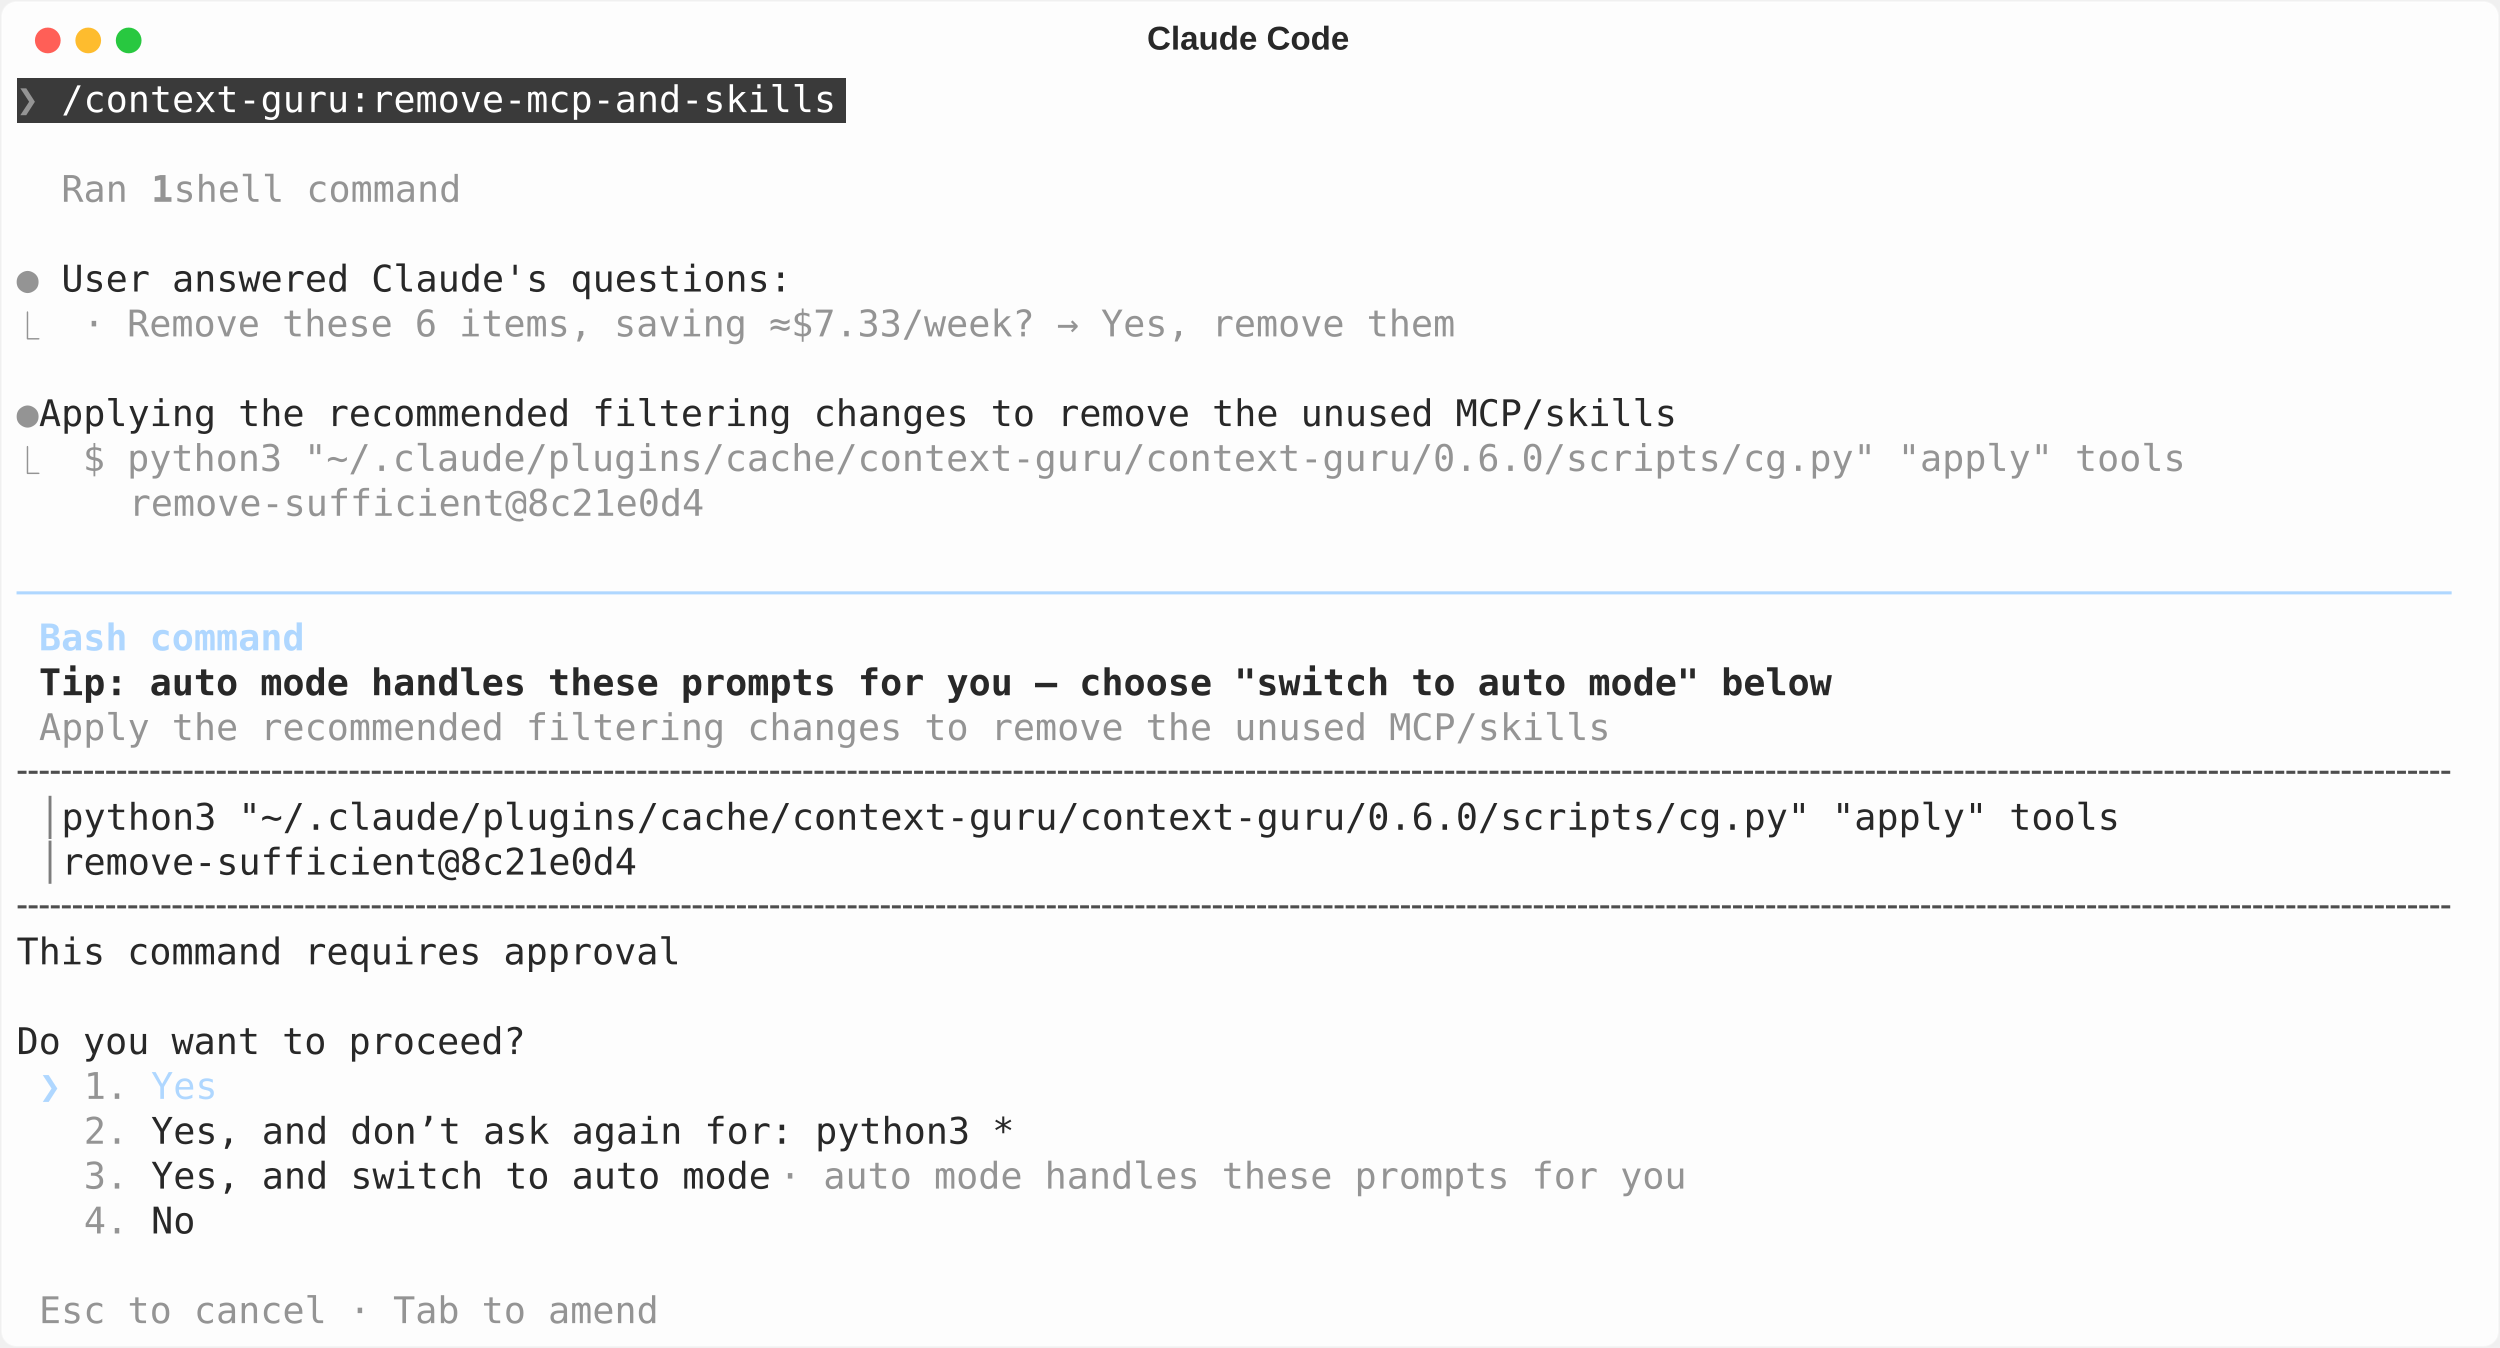
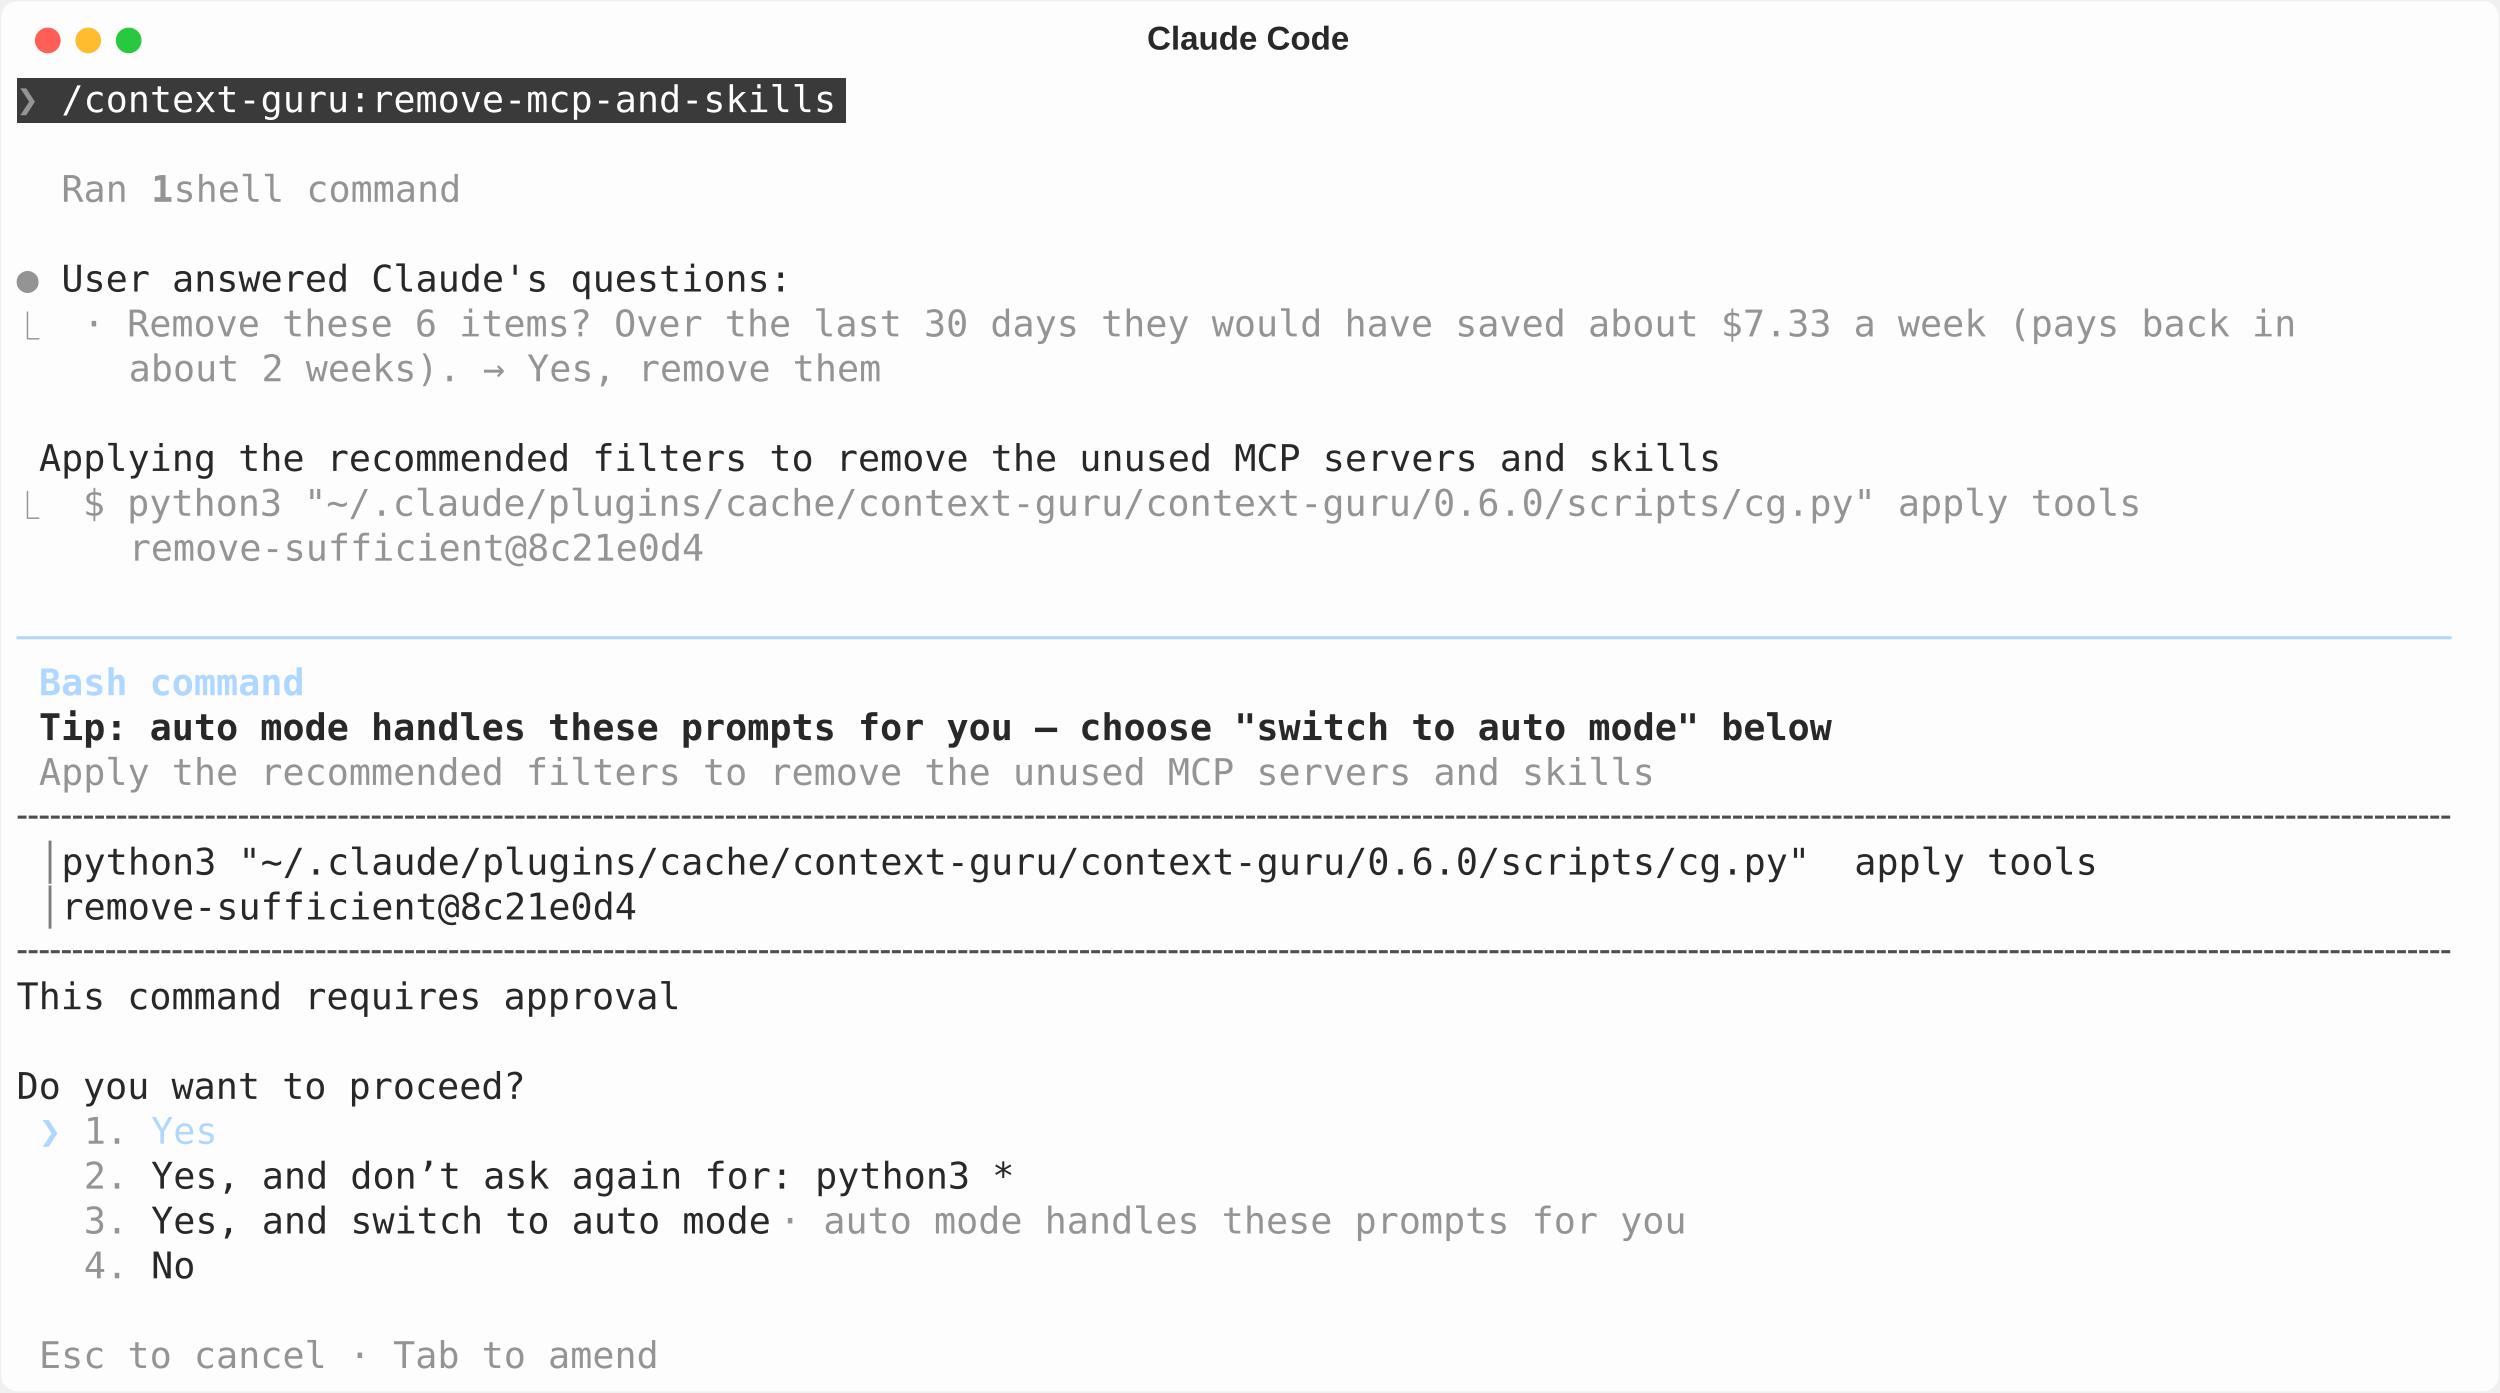
- <svg xmlns="http://www.w3.org/2000/svg" class="rich-terminal" viewBox="0 0 1360 733.2">
+ <svg xmlns="http://www.w3.org/2000/svg" class="rich-terminal" viewBox="0 0 1360 757.6">
  <style>

    @font-face {
        font-family: "Fira Code";
        src: local("FiraCode-Regular"),
                url("https://cdnjs.cloudflare.com/ajax/libs/firacode/6.2.0/woff2/FiraCode-Regular.woff2") format("woff2"),
                url("https://cdnjs.cloudflare.com/ajax/libs/firacode/6.2.0/woff/FiraCode-Regular.woff") format("woff");
        font-style: normal;
        font-weight: 400;
    }
    @font-face {
        font-family: "Fira Code";
        src: local("FiraCode-Bold"),
                url("https://cdnjs.cloudflare.com/ajax/libs/firacode/6.2.0/woff2/FiraCode-Bold.woff2") format("woff2"),
                url("https://cdnjs.cloudflare.com/ajax/libs/firacode/6.2.0/woff/FiraCode-Bold.woff") format("woff");
        font-style: bold;
        font-weight: 700;
    }

-     .terminal-3731594729-matrix {
+     .terminal-2313487316-matrix {
        font-family: Fira Code, monospace;
        font-size: 20px;
        line-height: 24.4px;
        font-variant-east-asian: full-width;
    }

-     .terminal-3731594729-title {
+     .terminal-2313487316-title {
        font-size: 18px;
        font-weight: bold;
        font-family: arial;
    }

-     .terminal-3731594729-r1 { fill: #949494 }
- .terminal-3731594729-r2 { fill: #282828 }
- .terminal-3731594729-r3 { fill: #ffffff }
- .terminal-3731594729-r4 { fill: #949494;font-weight: bold }
- .terminal-3731594729-r5 { fill: #afd7ff }
- .terminal-3731594729-r6 { fill: #afd7ff;font-weight: bold }
- .terminal-3731594729-r7 { fill: #282828;font-weight: bold }
- .terminal-3731594729-r8 { fill: #4e4e4e }
- .terminal-3731594729-r9 { fill: #7d7d7d }
+     .terminal-2313487316-r1 { fill: #949494 }
+ .terminal-2313487316-r2 { fill: #282828 }
+ .terminal-2313487316-r3 { fill: #ffffff }
+ .terminal-2313487316-r4 { fill: #949494;font-weight: bold }
+ .terminal-2313487316-r5 { fill: #afd7ff }
+ .terminal-2313487316-r6 { fill: #afd7ff;font-weight: bold }
+ .terminal-2313487316-r7 { fill: #282828;font-weight: bold }
+ .terminal-2313487316-r8 { fill: #4e4e4e }
+ .terminal-2313487316-r9 { fill: #7d7d7d }
    </style>
  <defs>
-     <clipPath id="terminal-3731594729-clip-terminal">
-       <rect x="0" y="0" width="1341.0" height="682.2" />
-     </clipPath>
-     <clipPath id="terminal-3731594729-line-0">
+     <clipPath id="terminal-2313487316-clip-terminal">
+       <rect x="0" y="0" width="1341.0" height="706.6" />
+     </clipPath>
+     <clipPath id="terminal-2313487316-line-0">
      <rect x="0" y="1.5" width="1342" height="24.65" />
    </clipPath>
-     <clipPath id="terminal-3731594729-line-1">
+     <clipPath id="terminal-2313487316-line-1">
      <rect x="0" y="25.9" width="1342" height="24.65" />
    </clipPath>
-     <clipPath id="terminal-3731594729-line-2">
+     <clipPath id="terminal-2313487316-line-2">
      <rect x="0" y="50.3" width="1342" height="24.65" />
    </clipPath>
-     <clipPath id="terminal-3731594729-line-3">
+     <clipPath id="terminal-2313487316-line-3">
      <rect x="0" y="74.7" width="1342" height="24.65" />
    </clipPath>
-     <clipPath id="terminal-3731594729-line-4">
+     <clipPath id="terminal-2313487316-line-4">
      <rect x="0" y="99.1" width="1342" height="24.65" />
    </clipPath>
-     <clipPath id="terminal-3731594729-line-5">
+     <clipPath id="terminal-2313487316-line-5">
      <rect x="0" y="123.5" width="1342" height="24.65" />
    </clipPath>
-     <clipPath id="terminal-3731594729-line-6">
+     <clipPath id="terminal-2313487316-line-6">
      <rect x="0" y="147.9" width="1342" height="24.65" />
    </clipPath>
-     <clipPath id="terminal-3731594729-line-7">
+     <clipPath id="terminal-2313487316-line-7">
      <rect x="0" y="172.3" width="1342" height="24.65" />
    </clipPath>
-     <clipPath id="terminal-3731594729-line-8">
+     <clipPath id="terminal-2313487316-line-8">
      <rect x="0" y="196.7" width="1342" height="24.65" />
    </clipPath>
-     <clipPath id="terminal-3731594729-line-9">
+     <clipPath id="terminal-2313487316-line-9">
      <rect x="0" y="221.1" width="1342" height="24.65" />
    </clipPath>
-     <clipPath id="terminal-3731594729-line-10">
+     <clipPath id="terminal-2313487316-line-10">
      <rect x="0" y="245.5" width="1342" height="24.65" />
    </clipPath>
-     <clipPath id="terminal-3731594729-line-11">
+     <clipPath id="terminal-2313487316-line-11">
      <rect x="0" y="269.9" width="1342" height="24.65" />
    </clipPath>
-     <clipPath id="terminal-3731594729-line-12">
+     <clipPath id="terminal-2313487316-line-12">
      <rect x="0" y="294.3" width="1342" height="24.65" />
    </clipPath>
-     <clipPath id="terminal-3731594729-line-13">
+     <clipPath id="terminal-2313487316-line-13">
      <rect x="0" y="318.7" width="1342" height="24.65" />
    </clipPath>
-     <clipPath id="terminal-3731594729-line-14">
+     <clipPath id="terminal-2313487316-line-14">
      <rect x="0" y="343.1" width="1342" height="24.65" />
    </clipPath>
-     <clipPath id="terminal-3731594729-line-15">
+     <clipPath id="terminal-2313487316-line-15">
      <rect x="0" y="367.5" width="1342" height="24.65" />
    </clipPath>
-     <clipPath id="terminal-3731594729-line-16">
+     <clipPath id="terminal-2313487316-line-16">
      <rect x="0" y="391.9" width="1342" height="24.65" />
    </clipPath>
-     <clipPath id="terminal-3731594729-line-17">
+     <clipPath id="terminal-2313487316-line-17">
      <rect x="0" y="416.3" width="1342" height="24.65" />
    </clipPath>
-     <clipPath id="terminal-3731594729-line-18">
+     <clipPath id="terminal-2313487316-line-18">
      <rect x="0" y="440.7" width="1342" height="24.65" />
    </clipPath>
-     <clipPath id="terminal-3731594729-line-19">
+     <clipPath id="terminal-2313487316-line-19">
      <rect x="0" y="465.1" width="1342" height="24.65" />
    </clipPath>
-     <clipPath id="terminal-3731594729-line-20">
+     <clipPath id="terminal-2313487316-line-20">
      <rect x="0" y="489.5" width="1342" height="24.65" />
    </clipPath>
-     <clipPath id="terminal-3731594729-line-21">
+     <clipPath id="terminal-2313487316-line-21">
      <rect x="0" y="513.9" width="1342" height="24.65" />
    </clipPath>
-     <clipPath id="terminal-3731594729-line-22">
+     <clipPath id="terminal-2313487316-line-22">
      <rect x="0" y="538.3" width="1342" height="24.65" />
    </clipPath>
-     <clipPath id="terminal-3731594729-line-23">
+     <clipPath id="terminal-2313487316-line-23">
      <rect x="0" y="562.7" width="1342" height="24.65" />
    </clipPath>
-     <clipPath id="terminal-3731594729-line-24">
+     <clipPath id="terminal-2313487316-line-24">
      <rect x="0" y="587.1" width="1342" height="24.65" />
    </clipPath>
-     <clipPath id="terminal-3731594729-line-25">
+     <clipPath id="terminal-2313487316-line-25">
      <rect x="0" y="611.5" width="1342" height="24.65" />
    </clipPath>
-     <clipPath id="terminal-3731594729-line-26">
+     <clipPath id="terminal-2313487316-line-26">
      <rect x="0" y="635.9" width="1342" height="24.65" />
    </clipPath>
+     <clipPath id="terminal-2313487316-line-27">
+       <rect x="0" y="660.3" width="1342" height="24.65" />
+     </clipPath>
  </defs>
-   <rect fill="#fdfdfd" stroke="rgba(255,255,255,0.35)" stroke-width="1" x="1" y="1" width="1358" height="731.2" rx="8" />
-   <text class="terminal-3731594729-title" fill="#282828" text-anchor="middle" x="679" y="27">Claude Code</text>
+   <rect fill="#fdfdfd" stroke="rgba(255,255,255,0.35)" stroke-width="1" x="1" y="1" width="1358" height="755.6" rx="8" />
+   <text class="terminal-2313487316-title" fill="#282828" text-anchor="middle" x="679" y="27">Claude Code</text>
  <g transform="translate(26,22)">
    <circle cx="0" cy="0" r="7" fill="#ff5f57" />
    <circle cx="22" cy="0" r="7" fill="#febc2e" />
    <circle cx="44" cy="0" r="7" fill="#28c840" />
  </g>
-   <g transform="translate(9, 41)" clip-path="url(#terminal-3731594729-clip-terminal)">
+   <g transform="translate(9, 41)" clip-path="url(#terminal-2313487316-clip-terminal)">
    <rect fill="#3a3a3a" x="0" y="1.5" width="12.2" height="24.65" shape-rendering="crispEdges" />
    <rect fill="#3a3a3a" x="12.2" y="1.5" width="12.2" height="24.65" shape-rendering="crispEdges" />
    <rect fill="#3a3a3a" x="24.4" y="1.5" width="427" height="24.65" shape-rendering="crispEdges" />
-     <g class="terminal-3731594729-matrix">
-       <text class="terminal-3731594729-r1" x="0" y="20" textLength="12.2" clip-path="url(#terminal-3731594729-line-0)">❯</text>
-       <text class="terminal-3731594729-r3" x="24.4" y="20" textLength="427" clip-path="url(#terminal-3731594729-line-0)">/context-guru:remove-mcp-and-skills</text>
-       <text class="terminal-3731594729-r2" x="1342" y="20" textLength="12.2" clip-path="url(#terminal-3731594729-line-0)">
- </text>
-       <text class="terminal-3731594729-r2" x="1342" y="44.4" textLength="12.2" clip-path="url(#terminal-3731594729-line-1)">
- </text>
-       <text class="terminal-3731594729-r1" x="24.4" y="68.8" textLength="48.8" clip-path="url(#terminal-3731594729-line-2)">Ran </text>
-       <text class="terminal-3731594729-r4" x="73.2" y="68.8" textLength="12.2" clip-path="url(#terminal-3731594729-line-2)">1</text>
-       <text class="terminal-3731594729-r1" x="85.4" y="68.8" textLength="183" clip-path="url(#terminal-3731594729-line-2)"> shell command </text>
-       <text class="terminal-3731594729-r2" x="1342" y="68.8" textLength="12.2" clip-path="url(#terminal-3731594729-line-2)">
- </text>
-       <text class="terminal-3731594729-r2" x="1342" y="93.2" textLength="12.2" clip-path="url(#terminal-3731594729-line-3)">
- </text>
-       <text class="terminal-3731594729-r1" x="0" y="117.6" textLength="24.4" clip-path="url(#terminal-3731594729-line-4)">● </text>
-       <text class="terminal-3731594729-r2" x="24.4" y="117.6" textLength="402.6" clip-path="url(#terminal-3731594729-line-4)">User answered Claude's questions:</text>
-       <text class="terminal-3731594729-r2" x="1342" y="117.6" textLength="12.2" clip-path="url(#terminal-3731594729-line-4)">
- </text>
-       <text class="terminal-3731594729-r1" x="0" y="142" textLength="817.4" clip-path="url(#terminal-3731594729-line-5)">  ⎿  · Remove these 6 items, saving ≈$7.33/week? → Yes, remove them</text>
-       <text class="terminal-3731594729-r2" x="1342" y="142" textLength="12.2" clip-path="url(#terminal-3731594729-line-5)">
- </text>
-       <text class="terminal-3731594729-r2" x="1342" y="166.4" textLength="12.2" clip-path="url(#terminal-3731594729-line-6)">
- </text>
-       <text class="terminal-3731594729-r1" x="0" y="190.8" textLength="12.2" clip-path="url(#terminal-3731594729-line-7)">●</text>
-       <text class="terminal-3731594729-r2" x="12.2" y="190.8" textLength="915" clip-path="url(#terminal-3731594729-line-7)"> Applying the recommended filtering changes to remove the unused MCP/skills</text>
-       <text class="terminal-3731594729-r2" x="1342" y="190.8" textLength="12.2" clip-path="url(#terminal-3731594729-line-7)">
- </text>
-       <text class="terminal-3731594729-r1" x="0" y="215.2" textLength="1232.2" clip-path="url(#terminal-3731594729-line-8)">  ⎿  $ python3 "~/.claude/plugins/cache/context-guru/context-guru/0.6.0/scripts/cg.py" "apply" tools </text>
-       <text class="terminal-3731594729-r2" x="1342" y="215.2" textLength="12.2" clip-path="url(#terminal-3731594729-line-8)">
- </text>
-       <text class="terminal-3731594729-r1" x="61" y="239.6" textLength="317.2" clip-path="url(#terminal-3731594729-line-9)">remove-sufficient@8c21e0d4</text>
-       <text class="terminal-3731594729-r2" x="1342" y="239.6" textLength="12.2" clip-path="url(#terminal-3731594729-line-9)">
- </text>
-       <text class="terminal-3731594729-r2" x="1342" y="264" textLength="12.2" clip-path="url(#terminal-3731594729-line-10)">
- </text>
-       <text class="terminal-3731594729-r5" x="0" y="288.4" textLength="1342" clip-path="url(#terminal-3731594729-line-11)">──────────────────────────────────────────────────────────────────────────────────────────────────────────────</text>
-       <text class="terminal-3731594729-r2" x="1342" y="288.4" textLength="12.2" clip-path="url(#terminal-3731594729-line-11)">
- </text>
-       <text class="terminal-3731594729-r6" x="12.2" y="312.8" textLength="146.4" clip-path="url(#terminal-3731594729-line-12)">Bash command</text>
-       <text class="terminal-3731594729-r2" x="1342" y="312.8" textLength="12.2" clip-path="url(#terminal-3731594729-line-12)">
- </text>
-       <text class="terminal-3731594729-r7" x="12.2" y="337.2" textLength="988.2" clip-path="url(#terminal-3731594729-line-13)">Tip: auto mode handles these prompts for you — choose "switch to auto mode" below</text>
-       <text class="terminal-3731594729-r2" x="1342" y="337.2" textLength="12.2" clip-path="url(#terminal-3731594729-line-13)">
- </text>
-       <text class="terminal-3731594729-r1" x="12.2" y="361.6" textLength="866.2" clip-path="url(#terminal-3731594729-line-14)">Apply the recommended filtering changes to remove the unused MCP/skills</text>
-       <text class="terminal-3731594729-r2" x="1342" y="361.6" textLength="12.2" clip-path="url(#terminal-3731594729-line-14)">
- </text>
-       <text class="terminal-3731594729-r8" x="0" y="386" textLength="1342" clip-path="url(#terminal-3731594729-line-15)">╌╌╌╌╌╌╌╌╌╌╌╌╌╌╌╌╌╌╌╌╌╌╌╌╌╌╌╌╌╌╌╌╌╌╌╌╌╌╌╌╌╌╌╌╌╌╌╌╌╌╌╌╌╌╌╌╌╌╌╌╌╌╌╌╌╌╌╌╌╌╌╌╌╌╌╌╌╌╌╌╌╌╌╌╌╌╌╌╌╌╌╌╌╌╌╌╌╌╌╌╌╌╌╌╌╌╌╌╌╌</text>
-       <text class="terminal-3731594729-r2" x="1342" y="386" textLength="12.2" clip-path="url(#terminal-3731594729-line-15)">
- </text>
-       <text class="terminal-3731594729-r9" x="12.2" y="410.4" textLength="12.2" clip-path="url(#terminal-3731594729-line-16)">│</text>
-       <text class="terminal-3731594729-r2" x="24.4" y="410.4" textLength="1146.8" clip-path="url(#terminal-3731594729-line-16)"> python3 "~/.claude/plugins/cache/context-guru/context-guru/0.6.0/scripts/cg.py" "apply" tools</text>
-       <text class="terminal-3731594729-r2" x="1342" y="410.4" textLength="12.2" clip-path="url(#terminal-3731594729-line-16)">
- </text>
-       <text class="terminal-3731594729-r9" x="12.2" y="434.8" textLength="12.2" clip-path="url(#terminal-3731594729-line-17)">│</text>
-       <text class="terminal-3731594729-r2" x="24.4" y="434.8" textLength="329.4" clip-path="url(#terminal-3731594729-line-17)"> remove-sufficient@8c21e0d4</text>
-       <text class="terminal-3731594729-r2" x="1342" y="434.8" textLength="12.2" clip-path="url(#terminal-3731594729-line-17)">
- </text>
-       <text class="terminal-3731594729-r8" x="0" y="459.2" textLength="1342" clip-path="url(#terminal-3731594729-line-18)">╌╌╌╌╌╌╌╌╌╌╌╌╌╌╌╌╌╌╌╌╌╌╌╌╌╌╌╌╌╌╌╌╌╌╌╌╌╌╌╌╌╌╌╌╌╌╌╌╌╌╌╌╌╌╌╌╌╌╌╌╌╌╌╌╌╌╌╌╌╌╌╌╌╌╌╌╌╌╌╌╌╌╌╌╌╌╌╌╌╌╌╌╌╌╌╌╌╌╌╌╌╌╌╌╌╌╌╌╌╌</text>
-       <text class="terminal-3731594729-r2" x="1342" y="459.2" textLength="12.2" clip-path="url(#terminal-3731594729-line-18)">
- </text>
-       <text class="terminal-3731594729-r2" x="0" y="483.6" textLength="378.2" clip-path="url(#terminal-3731594729-line-19)"> This command requires approval</text>
-       <text class="terminal-3731594729-r2" x="1342" y="483.6" textLength="12.2" clip-path="url(#terminal-3731594729-line-19)">
- </text>
-       <text class="terminal-3731594729-r2" x="1342" y="508" textLength="12.2" clip-path="url(#terminal-3731594729-line-20)">
- </text>
-       <text class="terminal-3731594729-r2" x="0" y="532.4" textLength="292.8" clip-path="url(#terminal-3731594729-line-21)"> Do you want to proceed?</text>
-       <text class="terminal-3731594729-r2" x="1342" y="532.4" textLength="12.2" clip-path="url(#terminal-3731594729-line-21)">
- </text>
-       <text class="terminal-3731594729-r5" x="12.2" y="556.8" textLength="12.2" clip-path="url(#terminal-3731594729-line-22)">❯</text>
-       <text class="terminal-3731594729-r1" x="36.6" y="556.8" textLength="36.6" clip-path="url(#terminal-3731594729-line-22)">1. </text>
-       <text class="terminal-3731594729-r5" x="73.2" y="556.8" textLength="36.6" clip-path="url(#terminal-3731594729-line-22)">Yes</text>
-       <text class="terminal-3731594729-r2" x="1342" y="556.8" textLength="12.2" clip-path="url(#terminal-3731594729-line-22)">
- </text>
-       <text class="terminal-3731594729-r1" x="36.6" y="581.2" textLength="36.6" clip-path="url(#terminal-3731594729-line-23)">2. </text>
-       <text class="terminal-3731594729-r2" x="73.2" y="581.2" textLength="475.8" clip-path="url(#terminal-3731594729-line-23)">Yes, and don’t ask again for: python3 *</text>
-       <text class="terminal-3731594729-r2" x="1342" y="581.2" textLength="12.2" clip-path="url(#terminal-3731594729-line-23)">
- </text>
-       <text class="terminal-3731594729-r1" x="36.6" y="605.6" textLength="36.6" clip-path="url(#terminal-3731594729-line-24)">3. </text>
-       <text class="terminal-3731594729-r2" x="73.2" y="605.6" textLength="341.6" clip-path="url(#terminal-3731594729-line-24)">Yes, and switch to auto mode</text>
-       <text class="terminal-3731594729-r1" x="414.8" y="605.6" textLength="512.4" clip-path="url(#terminal-3731594729-line-24)"> · auto mode handles these prompts for you</text>
-       <text class="terminal-3731594729-r2" x="1342" y="605.6" textLength="12.2" clip-path="url(#terminal-3731594729-line-24)">
- </text>
-       <text class="terminal-3731594729-r1" x="36.6" y="630" textLength="36.6" clip-path="url(#terminal-3731594729-line-25)">4. </text>
-       <text class="terminal-3731594729-r2" x="73.2" y="630" textLength="24.4" clip-path="url(#terminal-3731594729-line-25)">No</text>
-       <text class="terminal-3731594729-r2" x="1342" y="630" textLength="12.2" clip-path="url(#terminal-3731594729-line-25)">
- </text>
-       <text class="terminal-3731594729-r2" x="1342" y="654.4" textLength="12.2" clip-path="url(#terminal-3731594729-line-26)">
- </text>
-       <text class="terminal-3731594729-r1" x="12.2" y="678.8" textLength="341.6" clip-path="url(#terminal-3731594729-line-27)">Esc to cancel · Tab to amend</text>
-       <text class="terminal-3731594729-r2" x="1342" y="678.8" textLength="12.2" clip-path="url(#terminal-3731594729-line-27)">
+     <g class="terminal-2313487316-matrix">
+       <text class="terminal-2313487316-r1" x="0" y="20" textLength="12.2" clip-path="url(#terminal-2313487316-line-0)">❯</text>
+       <text class="terminal-2313487316-r3" x="24.4" y="20" textLength="427" clip-path="url(#terminal-2313487316-line-0)">/context-guru:remove-mcp-and-skills</text>
+       <text class="terminal-2313487316-r2" x="1342" y="20" textLength="12.2" clip-path="url(#terminal-2313487316-line-0)">
+ </text>
+       <text class="terminal-2313487316-r2" x="1342" y="44.4" textLength="12.2" clip-path="url(#terminal-2313487316-line-1)">
+ </text>
+       <text class="terminal-2313487316-r1" x="24.4" y="68.8" textLength="48.8" clip-path="url(#terminal-2313487316-line-2)">Ran </text>
+       <text class="terminal-2313487316-r4" x="73.2" y="68.8" textLength="12.2" clip-path="url(#terminal-2313487316-line-2)">1</text>
+       <text class="terminal-2313487316-r1" x="85.4" y="68.8" textLength="183" clip-path="url(#terminal-2313487316-line-2)"> shell command </text>
+       <text class="terminal-2313487316-r2" x="1342" y="68.8" textLength="12.2" clip-path="url(#terminal-2313487316-line-2)">
+ </text>
+       <text class="terminal-2313487316-r2" x="1342" y="93.2" textLength="12.2" clip-path="url(#terminal-2313487316-line-3)">
+ </text>
+       <text class="terminal-2313487316-r1" x="0" y="117.6" textLength="24.4" clip-path="url(#terminal-2313487316-line-4)">● </text>
+       <text class="terminal-2313487316-r2" x="24.4" y="117.6" textLength="402.6" clip-path="url(#terminal-2313487316-line-4)">User answered Claude's questions:</text>
+       <text class="terminal-2313487316-r2" x="1342" y="117.6" textLength="12.2" clip-path="url(#terminal-2313487316-line-4)">
+ </text>
+       <text class="terminal-2313487316-r1" x="0" y="142" textLength="1293.2" clip-path="url(#terminal-2313487316-line-5)">  ⎿  · Remove these 6 items? Over the last 30 days they would have saved about $7.33 a week (pays back in </text>
+       <text class="terminal-2313487316-r2" x="1342" y="142" textLength="12.2" clip-path="url(#terminal-2313487316-line-5)">
+ </text>
+       <text class="terminal-2313487316-r1" x="61" y="166.4" textLength="414.8" clip-path="url(#terminal-2313487316-line-6)">about 2 weeks). → Yes, remove them</text>
+       <text class="terminal-2313487316-r2" x="1342" y="166.4" textLength="12.2" clip-path="url(#terminal-2313487316-line-6)">
+ </text>
+       <text class="terminal-2313487316-r2" x="1342" y="190.8" textLength="12.2" clip-path="url(#terminal-2313487316-line-7)">
+ </text>
+       <text class="terminal-2313487316-r2" x="12.2" y="215.2" textLength="939.4" clip-path="url(#terminal-2313487316-line-8)"> Applying the recommended filters to remove the unused MCP servers and skills</text>
+       <text class="terminal-2313487316-r2" x="1342" y="215.2" textLength="12.2" clip-path="url(#terminal-2313487316-line-8)">
+ </text>
+       <text class="terminal-2313487316-r1" x="0" y="239.6" textLength="1207.8" clip-path="url(#terminal-2313487316-line-9)">  ⎿  $ python3 "~/.claude/plugins/cache/context-guru/context-guru/0.6.0/scripts/cg.py" apply tools </text>
+       <text class="terminal-2313487316-r2" x="1342" y="239.6" textLength="12.2" clip-path="url(#terminal-2313487316-line-9)">
+ </text>
+       <text class="terminal-2313487316-r1" x="61" y="264" textLength="317.2" clip-path="url(#terminal-2313487316-line-10)">remove-sufficient@8c21e0d4</text>
+       <text class="terminal-2313487316-r2" x="1342" y="264" textLength="12.2" clip-path="url(#terminal-2313487316-line-10)">
+ </text>
+       <text class="terminal-2313487316-r2" x="1342" y="288.4" textLength="12.2" clip-path="url(#terminal-2313487316-line-11)">
+ </text>
+       <text class="terminal-2313487316-r5" x="0" y="312.8" textLength="1342" clip-path="url(#terminal-2313487316-line-12)">──────────────────────────────────────────────────────────────────────────────────────────────────────────────</text>
+       <text class="terminal-2313487316-r2" x="1342" y="312.8" textLength="12.2" clip-path="url(#terminal-2313487316-line-12)">
+ </text>
+       <text class="terminal-2313487316-r6" x="12.2" y="337.2" textLength="146.4" clip-path="url(#terminal-2313487316-line-13)">Bash command</text>
+       <text class="terminal-2313487316-r2" x="1342" y="337.2" textLength="12.2" clip-path="url(#terminal-2313487316-line-13)">
+ </text>
+       <text class="terminal-2313487316-r7" x="12.2" y="361.6" textLength="988.2" clip-path="url(#terminal-2313487316-line-14)">Tip: auto mode handles these prompts for you — choose "switch to auto mode" below</text>
+       <text class="terminal-2313487316-r2" x="1342" y="361.6" textLength="12.2" clip-path="url(#terminal-2313487316-line-14)">
+ </text>
+       <text class="terminal-2313487316-r1" x="12.2" y="386" textLength="890.6" clip-path="url(#terminal-2313487316-line-15)">Apply the recommended filters to remove the unused MCP servers and skills</text>
+       <text class="terminal-2313487316-r2" x="1342" y="386" textLength="12.2" clip-path="url(#terminal-2313487316-line-15)">
+ </text>
+       <text class="terminal-2313487316-r8" x="0" y="410.4" textLength="1342" clip-path="url(#terminal-2313487316-line-16)">╌╌╌╌╌╌╌╌╌╌╌╌╌╌╌╌╌╌╌╌╌╌╌╌╌╌╌╌╌╌╌╌╌╌╌╌╌╌╌╌╌╌╌╌╌╌╌╌╌╌╌╌╌╌╌╌╌╌╌╌╌╌╌╌╌╌╌╌╌╌╌╌╌╌╌╌╌╌╌╌╌╌╌╌╌╌╌╌╌╌╌╌╌╌╌╌╌╌╌╌╌╌╌╌╌╌╌╌╌╌</text>
+       <text class="terminal-2313487316-r2" x="1342" y="410.4" textLength="12.2" clip-path="url(#terminal-2313487316-line-16)">
+ </text>
+       <text class="terminal-2313487316-r9" x="12.2" y="434.8" textLength="12.2" clip-path="url(#terminal-2313487316-line-17)">│</text>
+       <text class="terminal-2313487316-r2" x="24.4" y="434.8" textLength="1134.6" clip-path="url(#terminal-2313487316-line-17)"> python3 "~/.claude/plugins/cache/context-guru/context-guru/0.6.0/scripts/cg.py"  apply tools</text>
+       <text class="terminal-2313487316-r2" x="1342" y="434.8" textLength="12.2" clip-path="url(#terminal-2313487316-line-17)">
+ </text>
+       <text class="terminal-2313487316-r9" x="12.2" y="459.2" textLength="12.2" clip-path="url(#terminal-2313487316-line-18)">│</text>
+       <text class="terminal-2313487316-r2" x="24.4" y="459.2" textLength="329.4" clip-path="url(#terminal-2313487316-line-18)"> remove-sufficient@8c21e0d4</text>
+       <text class="terminal-2313487316-r2" x="1342" y="459.2" textLength="12.2" clip-path="url(#terminal-2313487316-line-18)">
+ </text>
+       <text class="terminal-2313487316-r8" x="0" y="483.6" textLength="1342" clip-path="url(#terminal-2313487316-line-19)">╌╌╌╌╌╌╌╌╌╌╌╌╌╌╌╌╌╌╌╌╌╌╌╌╌╌╌╌╌╌╌╌╌╌╌╌╌╌╌╌╌╌╌╌╌╌╌╌╌╌╌╌╌╌╌╌╌╌╌╌╌╌╌╌╌╌╌╌╌╌╌╌╌╌╌╌╌╌╌╌╌╌╌╌╌╌╌╌╌╌╌╌╌╌╌╌╌╌╌╌╌╌╌╌╌╌╌╌╌╌</text>
+       <text class="terminal-2313487316-r2" x="1342" y="483.6" textLength="12.2" clip-path="url(#terminal-2313487316-line-19)">
+ </text>
+       <text class="terminal-2313487316-r2" x="0" y="508" textLength="378.2" clip-path="url(#terminal-2313487316-line-20)"> This command requires approval</text>
+       <text class="terminal-2313487316-r2" x="1342" y="508" textLength="12.2" clip-path="url(#terminal-2313487316-line-20)">
+ </text>
+       <text class="terminal-2313487316-r2" x="1342" y="532.4" textLength="12.2" clip-path="url(#terminal-2313487316-line-21)">
+ </text>
+       <text class="terminal-2313487316-r2" x="0" y="556.8" textLength="292.8" clip-path="url(#terminal-2313487316-line-22)"> Do you want to proceed?</text>
+       <text class="terminal-2313487316-r2" x="1342" y="556.8" textLength="12.2" clip-path="url(#terminal-2313487316-line-22)">
+ </text>
+       <text class="terminal-2313487316-r5" x="12.2" y="581.2" textLength="12.2" clip-path="url(#terminal-2313487316-line-23)">❯</text>
+       <text class="terminal-2313487316-r1" x="36.6" y="581.2" textLength="36.6" clip-path="url(#terminal-2313487316-line-23)">1. </text>
+       <text class="terminal-2313487316-r5" x="73.2" y="581.2" textLength="36.6" clip-path="url(#terminal-2313487316-line-23)">Yes</text>
+       <text class="terminal-2313487316-r2" x="1342" y="581.2" textLength="12.2" clip-path="url(#terminal-2313487316-line-23)">
+ </text>
+       <text class="terminal-2313487316-r1" x="36.6" y="605.6" textLength="36.6" clip-path="url(#terminal-2313487316-line-24)">2. </text>
+       <text class="terminal-2313487316-r2" x="73.2" y="605.6" textLength="475.8" clip-path="url(#terminal-2313487316-line-24)">Yes, and don’t ask again for: python3 *</text>
+       <text class="terminal-2313487316-r2" x="1342" y="605.6" textLength="12.2" clip-path="url(#terminal-2313487316-line-24)">
+ </text>
+       <text class="terminal-2313487316-r1" x="36.6" y="630" textLength="36.6" clip-path="url(#terminal-2313487316-line-25)">3. </text>
+       <text class="terminal-2313487316-r2" x="73.2" y="630" textLength="341.6" clip-path="url(#terminal-2313487316-line-25)">Yes, and switch to auto mode</text>
+       <text class="terminal-2313487316-r1" x="414.8" y="630" textLength="512.4" clip-path="url(#terminal-2313487316-line-25)"> · auto mode handles these prompts for you</text>
+       <text class="terminal-2313487316-r2" x="1342" y="630" textLength="12.2" clip-path="url(#terminal-2313487316-line-25)">
+ </text>
+       <text class="terminal-2313487316-r1" x="36.6" y="654.4" textLength="36.6" clip-path="url(#terminal-2313487316-line-26)">4. </text>
+       <text class="terminal-2313487316-r2" x="73.2" y="654.4" textLength="24.4" clip-path="url(#terminal-2313487316-line-26)">No</text>
+       <text class="terminal-2313487316-r2" x="1342" y="654.4" textLength="12.2" clip-path="url(#terminal-2313487316-line-26)">
+ </text>
+       <text class="terminal-2313487316-r2" x="1342" y="678.8" textLength="12.2" clip-path="url(#terminal-2313487316-line-27)">
+ </text>
+       <text class="terminal-2313487316-r1" x="12.2" y="703.2" textLength="341.6" clip-path="url(#terminal-2313487316-line-28)">Esc to cancel · Tab to amend</text>
+       <text class="terminal-2313487316-r2" x="1342" y="703.2" textLength="12.2" clip-path="url(#terminal-2313487316-line-28)">
</text>
    </g>
  </g>
</svg>
